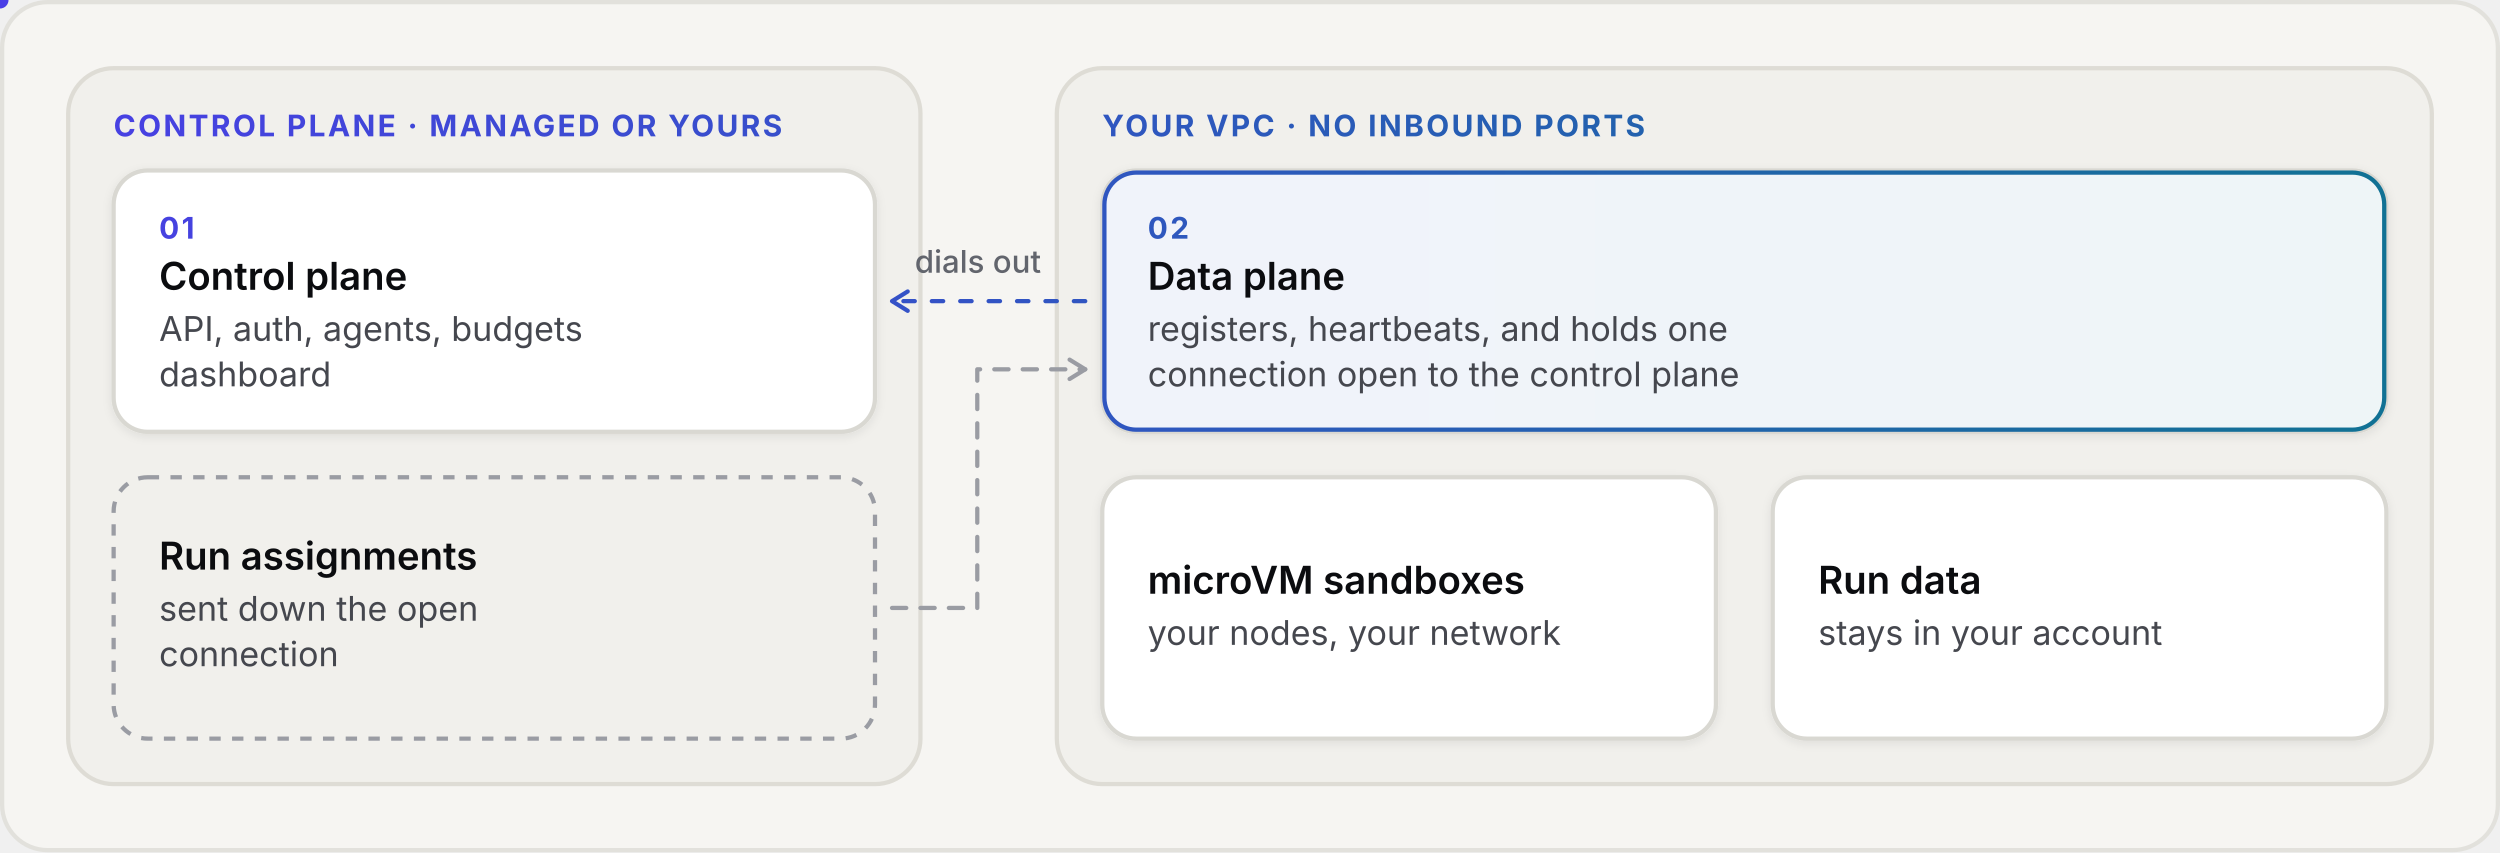
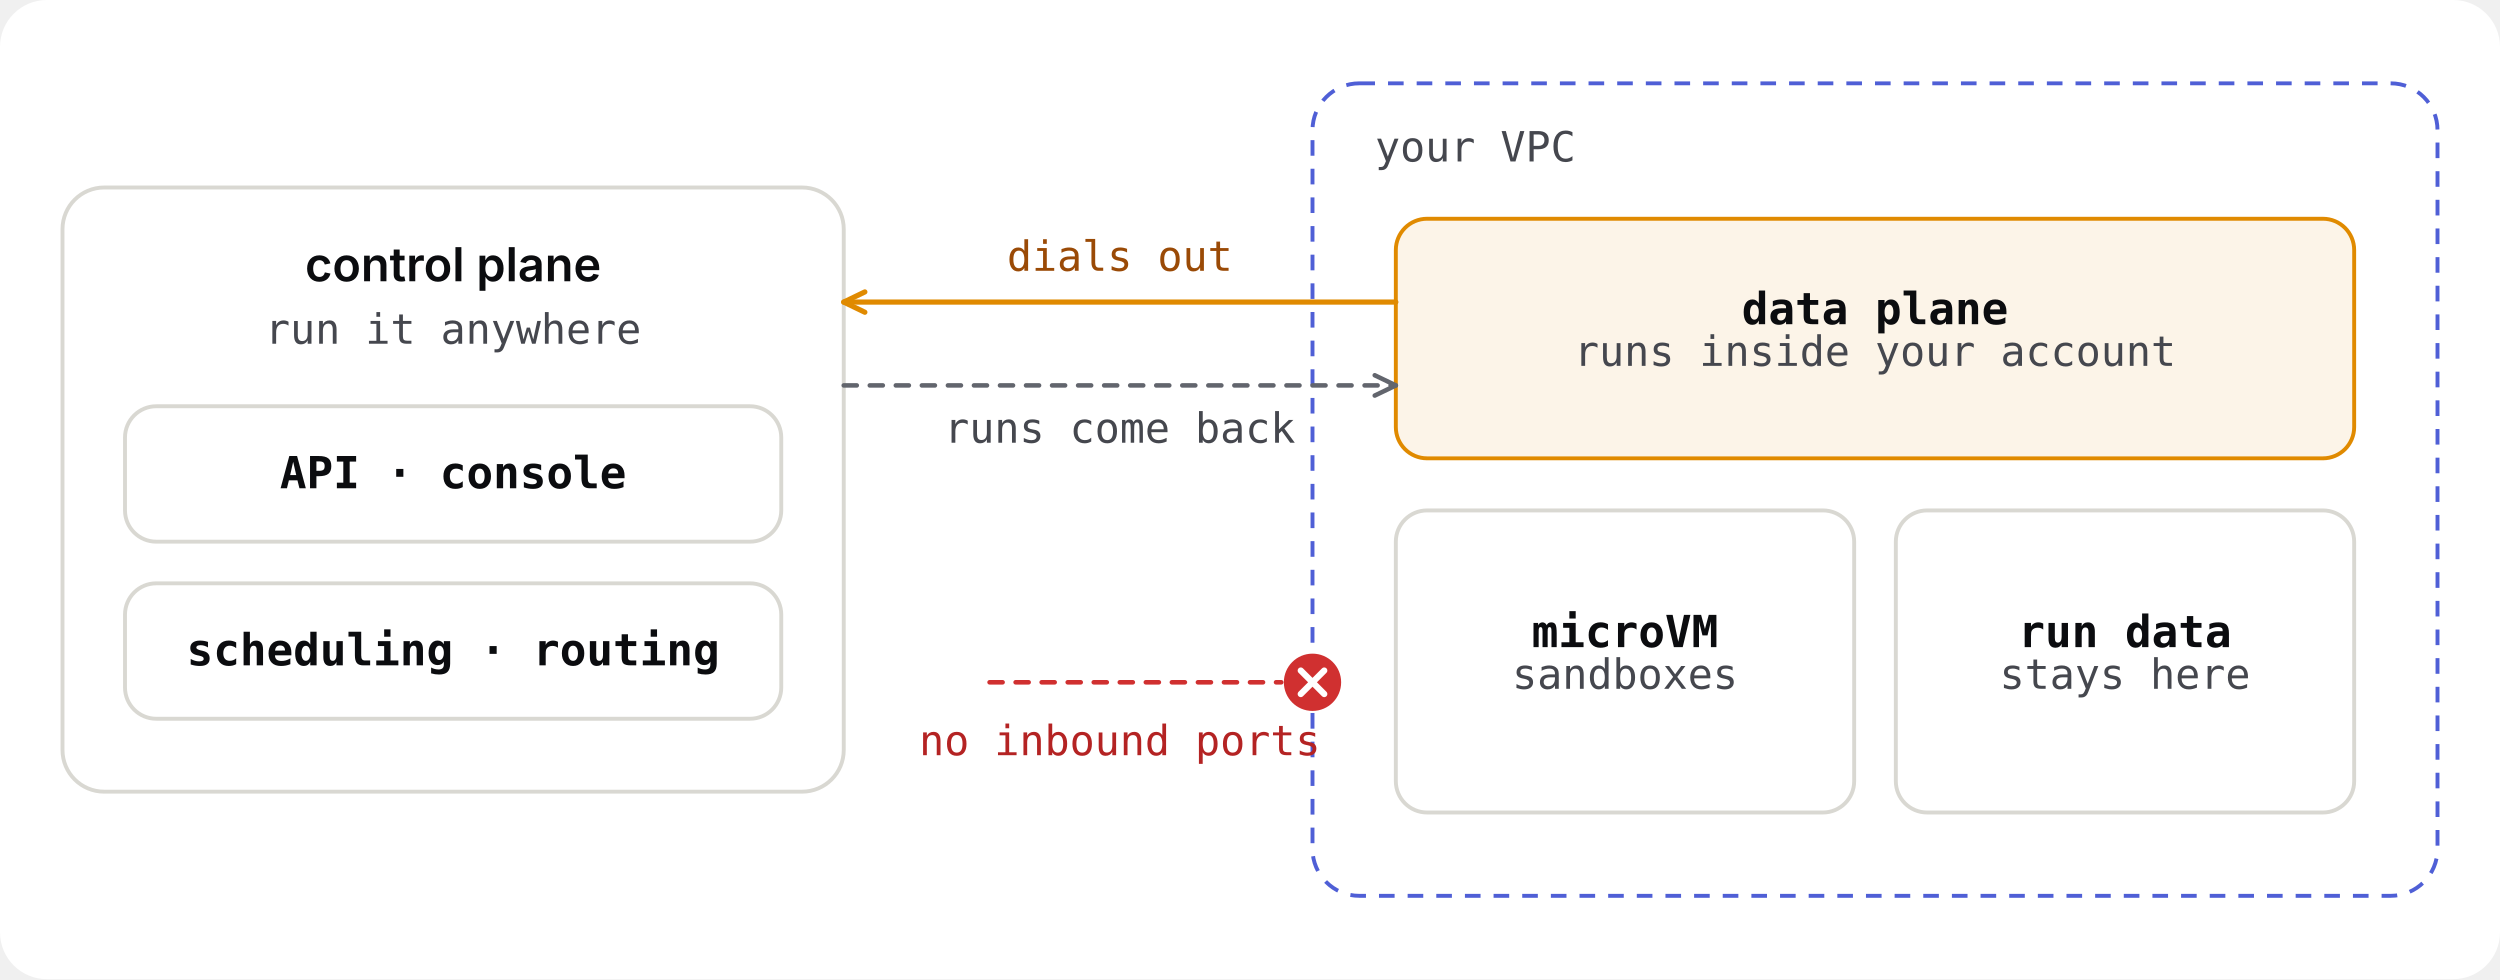
- <svg xmlns="http://www.w3.org/2000/svg" viewBox="0 0 880 300" width="880" height="300" role="img" aria-labelledby="t d">
-   <style>
- .cv{fill:#f6f5f2;stroke:#e2e1dc;stroke-width:1.5}
- .zone{fill:#f1f0ec;stroke:#dedcd5;stroke-width:1.5}
- .card{fill:#ffffff;stroke:#d9d8d2;stroke-width:1.5}
- .soft{fill:url(#gs)}.ring{fill:none;stroke:url(#ga);stroke-width:1.5}
- .ghost{fill:none;stroke:#9a9ca3;stroke-width:1.5;stroke-dasharray:4 4}
- .chip{fill:#ffffff;stroke:#d9d8d2;stroke-width:1}
- text{font-family:'Inter Tight','Inter',ui-sans-serif,-apple-system,'Segoe UI',sans-serif}
- .t{font-size:13.5px;font-weight:600;fill:#0b0c0f}
- .s{font-size:12px;fill:#45474e}
- .m{font:11.5px 'JetBrains Mono',ui-monospace,'SF Mono',Menlo,Consolas,monospace;fill:#45474e}
- .xs{font-size:11px;font-weight:500;fill:#62656d}
- .k{font-size:10.5px;font-weight:650;letter-spacing:.08em;fill:#62656d}
- .ka{fill:url(#ga)}
- .ln,.la{fill:none;stroke-width:1.5;stroke-linecap:round;stroke-linejoin:round}
- .ln{stroke:#9a9ca3}.la{stroke:url(#ga)}
- .dash{stroke-dasharray:5 5}
- .pkt{fill:url(#ga)}
- .flow{stroke-dasharray:4 6;animation:flow 1.1s linear infinite}
- @keyframes flow{to{stroke-dashoffset:-20}}
- @media (prefers-reduced-motion:reduce){.flow{animation:none;stroke-dasharray:none}.pkt{display:none}}
- </style>
-   <defs>
-     <linearGradient id="ga" gradientUnits="userSpaceOnUse" x1="0" y1="0" x2="880" y2="0">
-       <stop offset="0" stop-color="#4a3ee6" />
-       <stop offset="1" stop-color="#0e7490" />
-     </linearGradient>
-     <linearGradient id="gs" gradientUnits="userSpaceOnUse" x1="0" y1="0" x2="880" y2="0">
-       <stop offset="0" stop-color="#4a3ee6" stop-opacity="0.07" />
-       <stop offset="1" stop-color="#0e7490" stop-opacity="0.07" />
-     </linearGradient>
-     <filter id="sh" x="-10%" y="-10%" width="120%" height="140%">
-       <feDropShadow dx="0" dy="1" stdDeviation="1.6" flood-color="#1a1408" flood-opacity="0.08" />
-     </filter>
-   </defs>
-   <rect class="cv" x=".75" y=".75" width="878.5" height="298.5" rx="16" />
-   <rect class="zone" x="24" y="24" width="300" height="252" rx="16" />
-   <text class="k ka" x="40" y="48">CONTROL PLANE · MANAGED OR YOURS</text>
-   <rect class="card" x="40" y="60" width="268" height="92" rx="12" filter="url(#sh)" />
-   <text class="k ka" x="56" y="84">01</text>
-   <text class="t" x="56" y="102">Control plane</text>
-   <text class="s" x="56" y="120">API, auth, agents, budgets</text>
-   <text class="s" x="56" y="136">dashboard</text>
-   <rect class="ghost" x="40" y="168" width="268" height="92" rx="12" />
-   <text class="t" x="56" y="200.5">Run assignments</text>
-   <text class="s" x="56" y="218.5">sent down the open</text>
-   <text class="s" x="56" y="234.5">connection</text>
-   <rect class="zone" x="372" y="24" width="484" height="252" rx="16" />
-   <text class="k ka" x="388" y="48">YOUR VPC · NO INBOUND PORTS</text>
-   <rect class="card" x="388" y="60" width="452" height="92" rx="12" filter="url(#sh)" />
-   <rect class="soft" x="388" y="60" width="452" height="92" rx="12" />
-   <rect class="ring" x="388.75" y="60.75" width="450.5" height="90.5" rx="11.25" />
-   <text class="k ka" x="404" y="84">02</text>
-   <text class="t" x="404" y="102">Data plane</text>
-   <text class="s" x="404" y="120">registers, heartbeats, and holds one</text>
-   <text class="s" x="404" y="136">connection open to the control plane</text>
-   <rect class="card" x="388" y="168" width="216" height="92" rx="12" filter="url(#sh)" />
-   <text class="t" x="404" y="209">microVM sandboxes</text>
-   <text class="s" x="404" y="227">your nodes, your network</text>
-   <rect class="card" x="624" y="168" width="216" height="92" rx="12" filter="url(#sh)" />
-   <text class="t" x="640" y="209">Run data</text>
-   <text class="s" x="640" y="227">stays in your account</text>
-   <path class="la flow" d="M382 106L314 106" />
-   <path class="la" d="M319.5 102.6L314 106L319.5 109.4" />
-   <circle class="pkt" r="3">
-     <animateMotion dur="2.6s" repeatCount="indefinite" path="M382 106L314 106" />
-   </circle>
-   <text class="xs" x="322" y="96">dials out</text>
-   <path class="ln dash" d="M314 214L344 214L344 130L382 130" />
-   <path class="ln" d="M376.5 133.4L382 130L376.5 126.6" />
+ <svg xmlns="http://www.w3.org/2000/svg" viewBox="0 0 960 376" width="960" height="376" role="img" aria-labelledby="t d">
+   <rect width="960" height="376" rx="18" fill="#ffffff" />
+   <rect x="24" y="72" width="300" height="232" rx="16" fill="#ffffff" stroke="#d9d8d2" stroke-width="1.5" />
+   <text x="174" y="108" font-family="'Inter Tight', Inter, ui-sans-serif, system-ui, -apple-system, 'Segoe UI', sans-serif" font-size="18" font-weight="600" fill="#0b0c0f" text-anchor="middle">control plane</text>
+   <text x="174" y="132" font-family="'JetBrains Mono', ui-monospace, SFMono-Regular, Menlo, Consolas, monospace" font-size="16" font-weight="400" fill="#45474e" text-anchor="middle">run it anywhere</text>
+   <rect x="48" y="156" width="252" height="52" rx="12" fill="#ffffff" stroke="#d9d8d2" stroke-width="1.5" />
+   <text x="174" y="187.5" font-family="'JetBrains Mono', ui-monospace, SFMono-Regular, Menlo, Consolas, monospace" font-size="17" font-weight="600" fill="#0b0c0f" text-anchor="middle">API · console</text>
+   <rect x="48" y="224" width="252" height="52" rx="12" fill="#ffffff" stroke="#d9d8d2" stroke-width="1.5" />
+   <text x="174" y="255.5" font-family="'JetBrains Mono', ui-monospace, SFMono-Regular, Menlo, Consolas, monospace" font-size="17" font-weight="600" fill="#0b0c0f" text-anchor="middle">scheduling · routing</text>
+   <rect x="504" y="32" width="432" height="312" rx="18" fill="#ffffff" stroke="#4f5fd6" stroke-width="1.5" stroke-dasharray="6 5" />
+   <text x="528" y="62" font-family="'JetBrains Mono', ui-monospace, SFMono-Regular, Menlo, Consolas, monospace" font-size="16" font-weight="400" fill="#45474e" text-anchor="start">your VPC</text>
+   <rect x="536" y="84" width="368" height="92" rx="12" fill="#e08a00" fill-opacity="0.09" stroke="#e08a00" stroke-width="1.5" />
+   <text x="720" y="124.5" font-family="'JetBrains Mono', ui-monospace, SFMono-Regular, Menlo, Consolas, monospace" font-size="17" font-weight="600" fill="#0b0c0f" text-anchor="middle">data plane</text>
+   <text x="720" y="140.5" font-family="'JetBrains Mono', ui-monospace, SFMono-Regular, Menlo, Consolas, monospace" font-size="16" font-weight="400" fill="#45474e" text-anchor="middle">runs inside your account</text>
+   <rect x="536" y="196" width="176" height="116" rx="12" fill="#ffffff" stroke="#d9d8d2" stroke-width="1.5" />
+   <text x="624" y="248.5" font-family="'JetBrains Mono', ui-monospace, SFMono-Regular, Menlo, Consolas, monospace" font-size="17" font-weight="600" fill="#0b0c0f" text-anchor="middle">microVM</text>
+   <text x="624" y="264.5" font-family="'JetBrains Mono', ui-monospace, SFMono-Regular, Menlo, Consolas, monospace" font-size="16" font-weight="400" fill="#45474e" text-anchor="middle">sandboxes</text>
+   <rect x="728" y="196" width="176" height="116" rx="12" fill="#ffffff" stroke="#d9d8d2" stroke-width="1.5" />
+   <text x="816" y="248.5" font-family="'JetBrains Mono', ui-monospace, SFMono-Regular, Menlo, Consolas, monospace" font-size="17" font-weight="600" fill="#0b0c0f" text-anchor="middle">run data</text>
+   <text x="816" y="264.5" font-family="'JetBrains Mono', ui-monospace, SFMono-Regular, Menlo, Consolas, monospace" font-size="16" font-weight="400" fill="#45474e" text-anchor="middle">stays here</text>
+   <path d="M536 116 L324 116" fill="none" stroke="#e08a00" stroke-width="2" stroke-linecap="round" stroke-linejoin="round" />
+   <path d="M332.1 112.1 L324 116 L332.1 119.9" fill="none" stroke="#e08a00" stroke-width="2" stroke-linecap="round" stroke-linejoin="round" />
+   <text x="430" y="104" font-family="'JetBrains Mono', ui-monospace, SFMono-Regular, Menlo, Consolas, monospace" font-size="16" font-weight="400" fill="#9a4a06" text-anchor="middle">dials out</text>
+   <path d="M324 148 L536 148" fill="none" stroke="#62656d" stroke-width="1.75" stroke-linecap="round" stroke-linejoin="round" stroke-dasharray="5 5" />
+   <path d="M527.9 151.9 L536 148 L527.9 144.1" fill="none" stroke="#62656d" stroke-width="1.75" stroke-linecap="round" stroke-linejoin="round" />
+   <text x="430" y="170" font-family="'JetBrains Mono', ui-monospace, SFMono-Regular, Menlo, Consolas, monospace" font-size="16" font-weight="400" fill="#45474e" text-anchor="middle">runs come back</text>
+   <path d="M380 262 L492 262" fill="none" stroke="#d03030" stroke-width="1.75" stroke-linecap="round" stroke-linejoin="round" stroke-dasharray="5 5" />
+   <circle cx="504" cy="262" r="11" fill="#d03030" />
+   <path d="M499.5 257.5 l9 9 M508.5 257.5 l-9 9" stroke="#ffffff" stroke-width="2.4" stroke-linecap="round" />
+   <text x="430" y="290" font-family="'JetBrains Mono', ui-monospace, SFMono-Regular, Menlo, Consolas, monospace" font-size="16" font-weight="400" fill="#b42323" text-anchor="middle">no inbound ports</text>
</svg>
